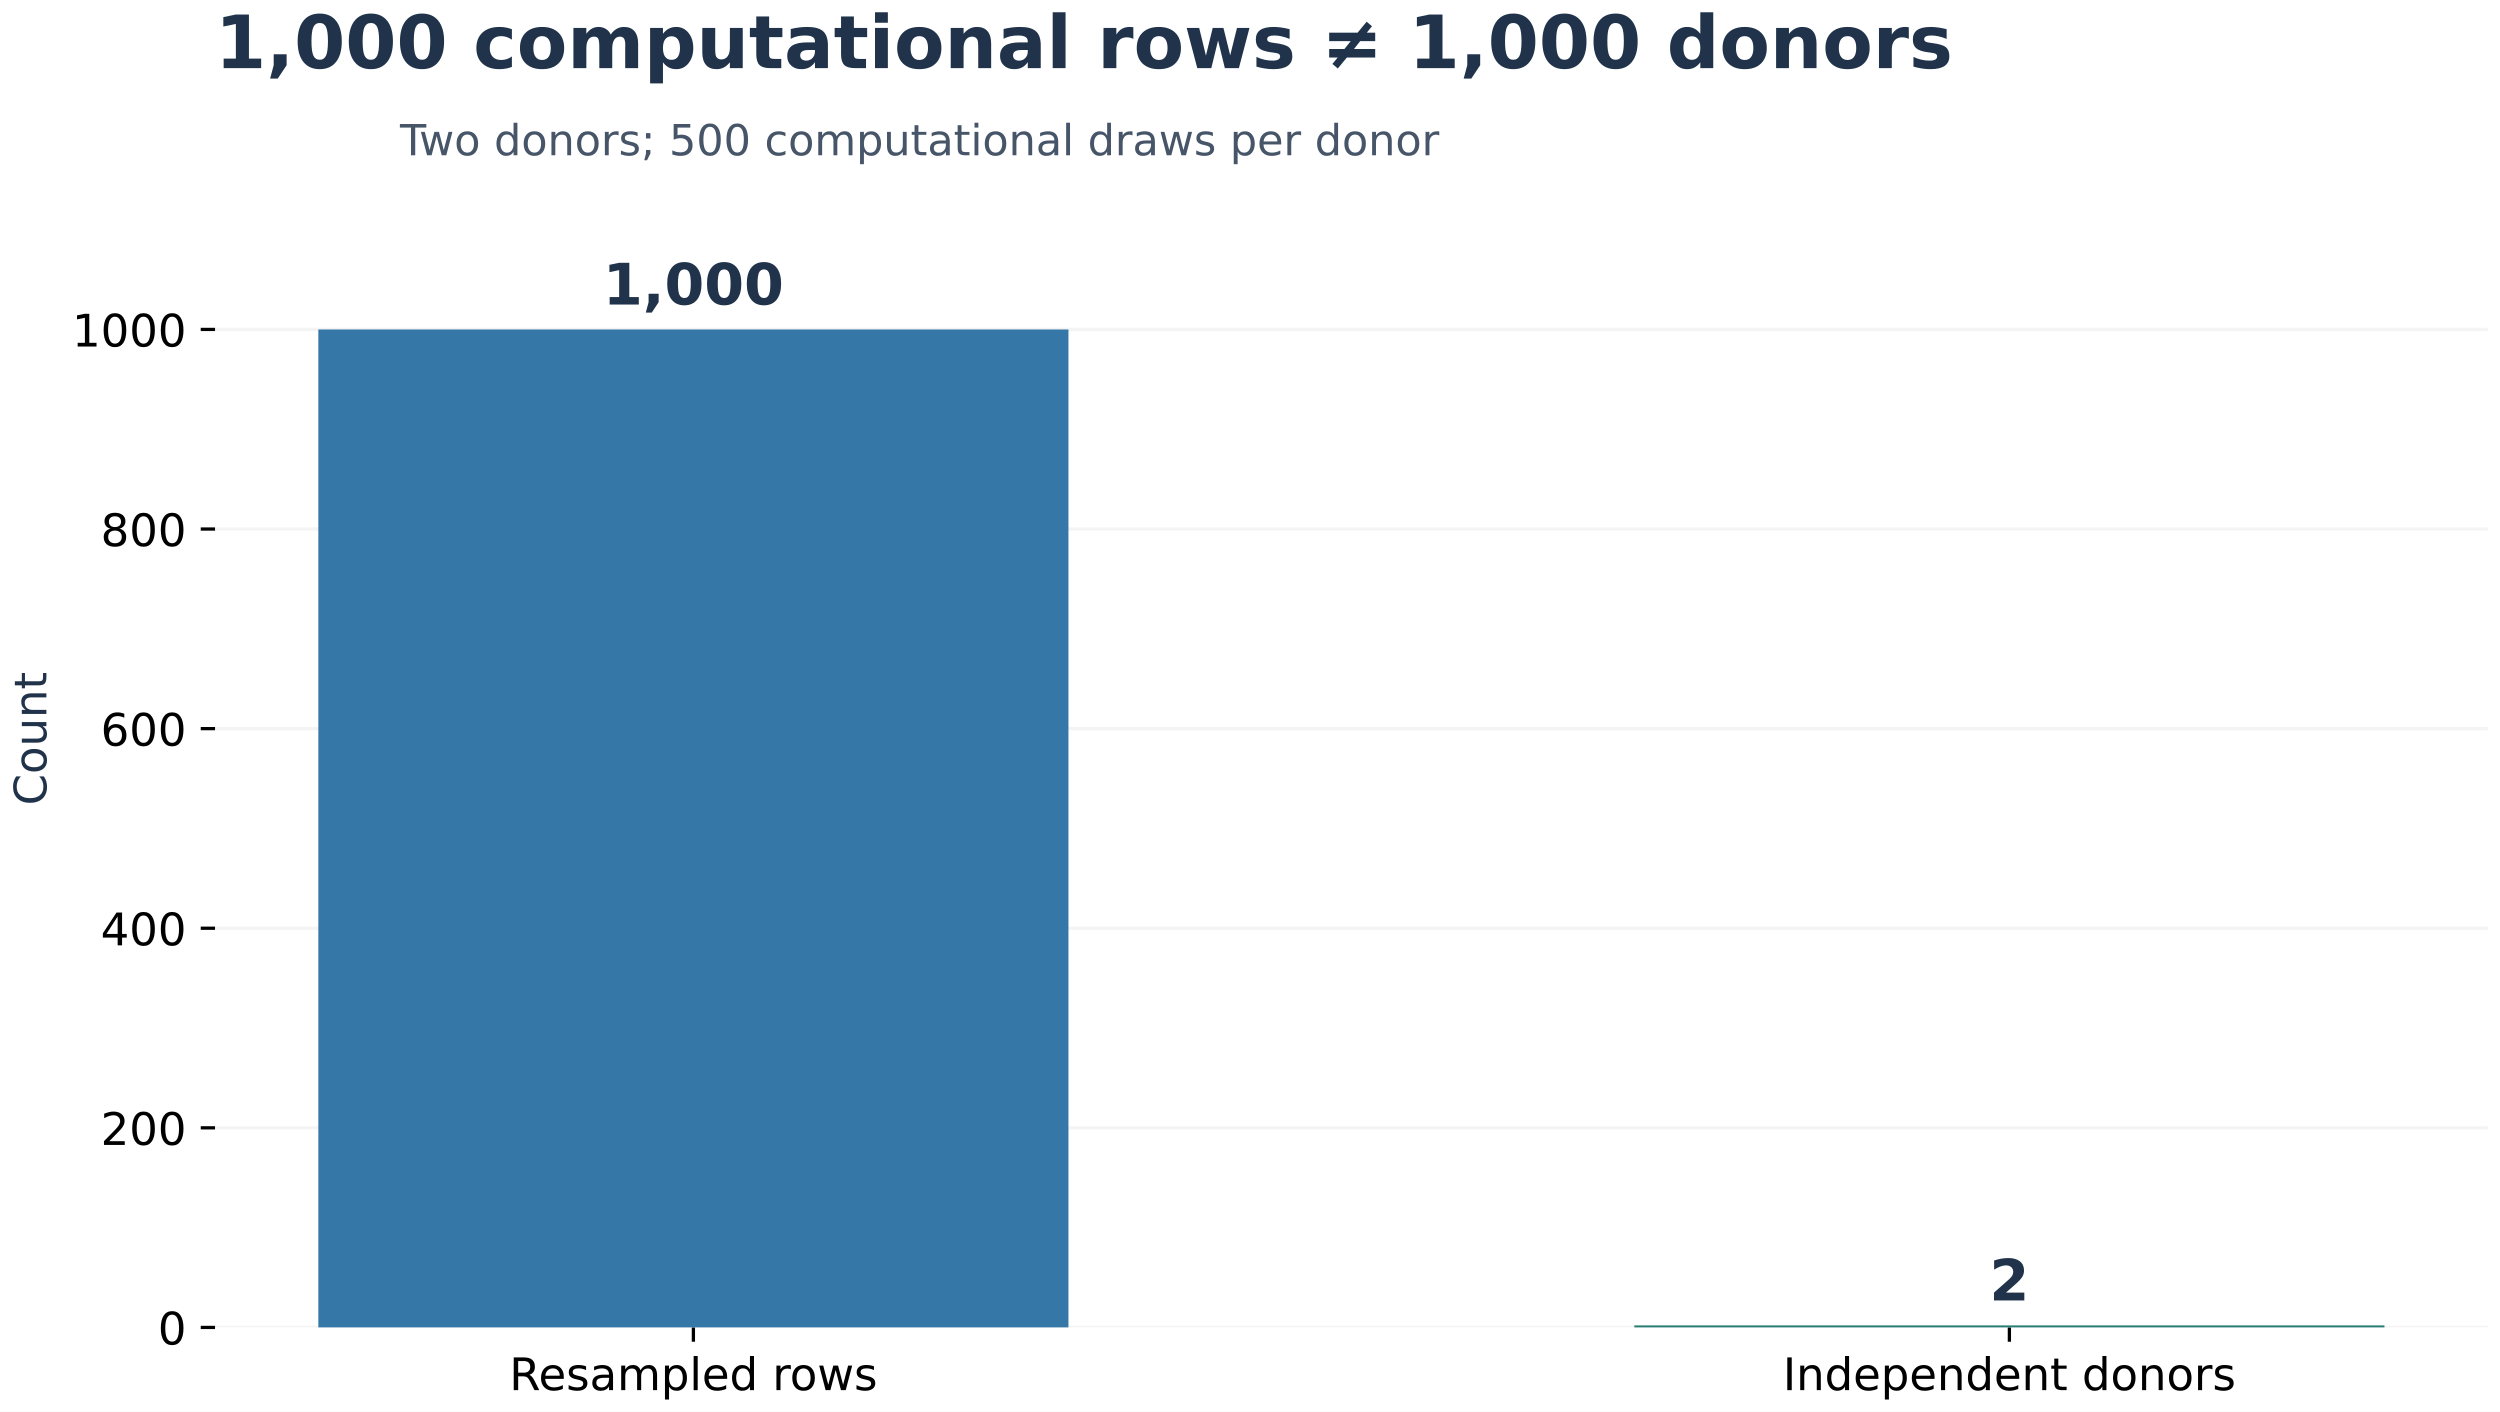
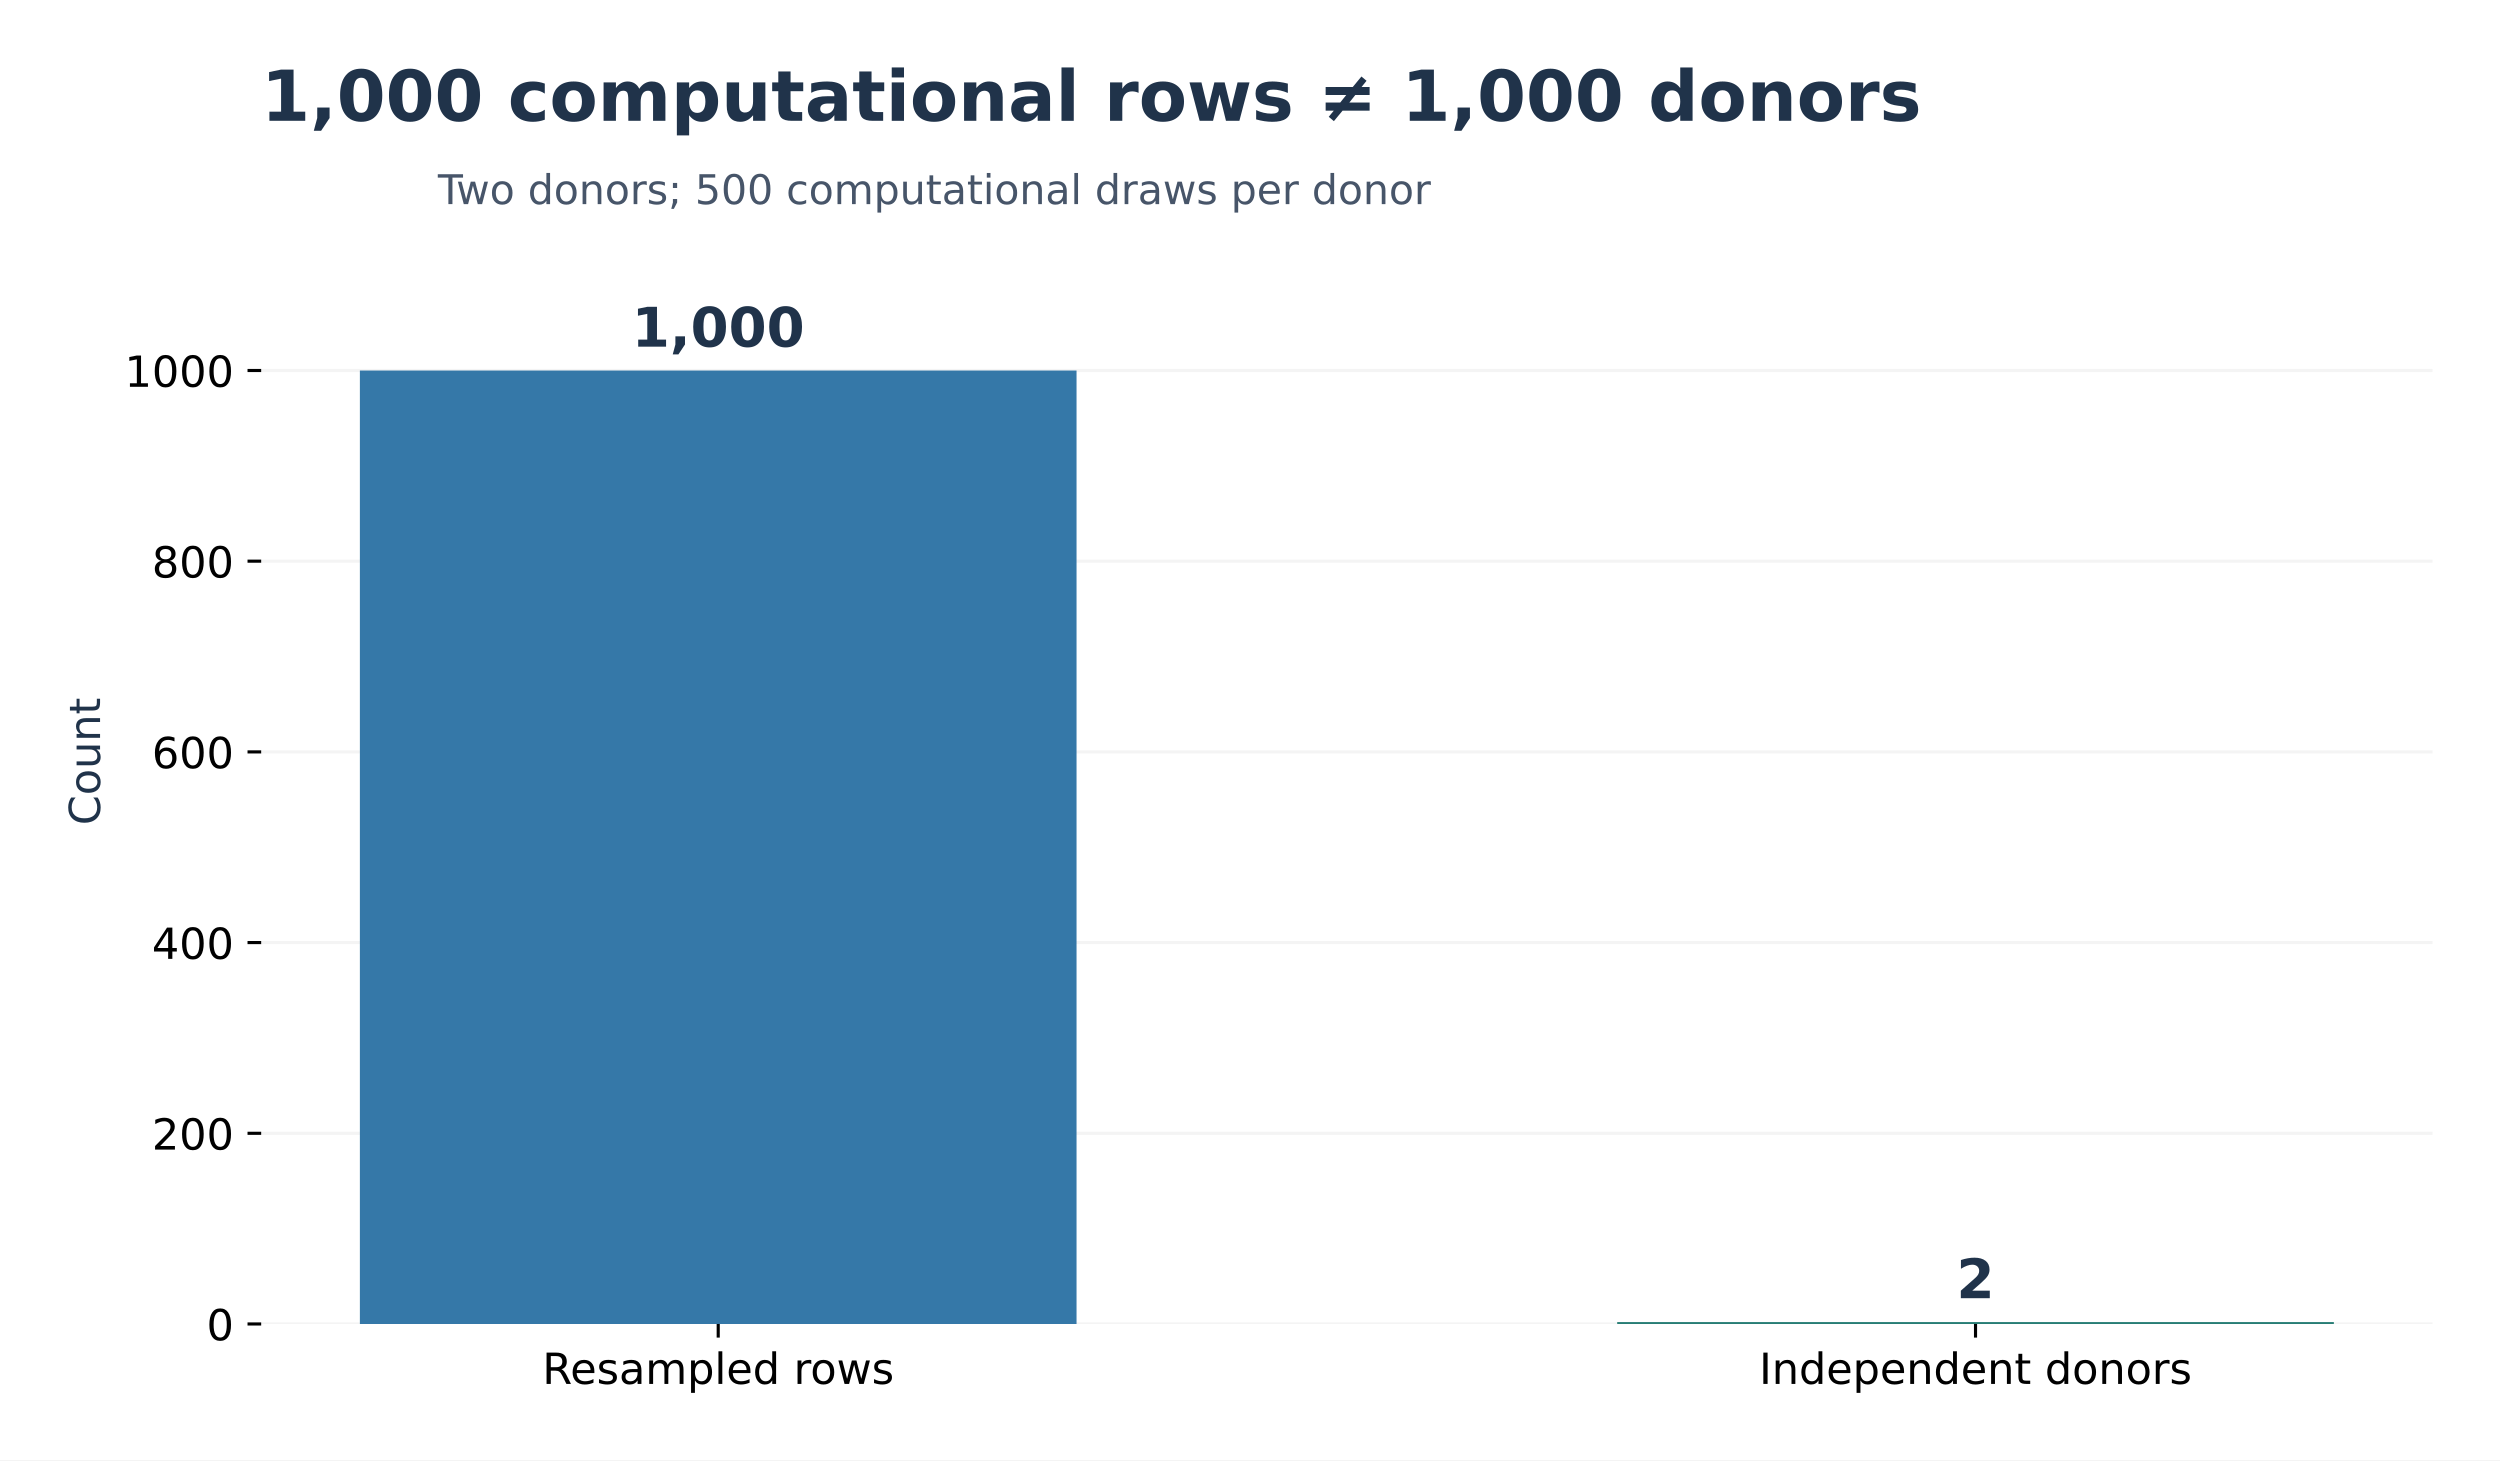
- <svg xmlns="http://www.w3.org/2000/svg" xmlns:xlink="http://www.w3.org/1999/xlink" width="612pt" height="345.6pt" viewBox="0 0 612 345.6" version="1.1">
+ <svg xmlns="http://www.w3.org/2000/svg" xmlns:xlink="http://www.w3.org/1999/xlink" width="640.56pt" height="374.16pt" viewBox="0 0 640.56 374.16" version="1.1">
  <defs>
    <style type="text/css">*{stroke-linejoin: round; stroke-linecap: butt}</style>
  </defs>
  <g id="figure_1">
    <g id="patch_1">
-       <path d="M 0 345.6  L 612 345.6  L 612 0  L 0 0  z " style="fill: #ffffff" />
+       <path d="M 0 374.16  L 640.56 374.16  L 640.56 0  L 0 0  z " style="fill: #ffffff" />
    </g>
    <g id="axes_1">
      <g id="patch_2">
-         <path d="M 52.641 324.954  L 609 324.954  L 609 36.677  L 52.641 36.677  z " style="fill: #ffffff" />
+         <path d="M 66.921 339.234  L 623.28 339.234  L 623.28 50.957  L 66.921 50.957  z " style="fill: #ffffff" />
      </g>
      <g id="matplotlib.axis_1">
        <g id="xtick_1">
          <g id="line2d_1">
            <defs>
-               <path id="m90197e9659" d="M 0 0  L 0 3.5  " style="stroke: #000000; stroke-width: 0.8" />
+               <path id="m322de18249" d="M 0 0  L 0 3.5  " style="stroke: #000000; stroke-width: 0.8" />
            </defs>
            <g>
-               <use xlink:href="#m90197e9659" x="169.744" y="324.954" style="stroke: #000000; stroke-width: 0.8" />
+               <use xlink:href="#m322de18249" x="184.024" y="339.234" style="stroke: #000000; stroke-width: 0.8" />
            </g>
          </g>
          <g id="text_1">
-             <g transform="translate(124.6834 340.3121) scale(0.11 -0.11)">
+             <g transform="translate(138.9632 354.5919) scale(0.11 -0.11)">
              <defs>
                <path id="DejaVuSans-52" d="M 2841 2188  Q 3044 2119 3236 1894  Q 3428 1669 3622 1275  L 4263 0  L 3584 0  L 2988 1197  Q 2756 1666 2539 1819  Q 2322 1972 1947 1972  L 1259 1972  L 1259 0  L 628 0  L 628 4666  L 2053 4666  Q 2853 4666 3247 4331  Q 3641 3997 3641 3322  Q 3641 2881 3436 2590  Q 3231 2300 2841 2188  z M 1259 4147  L 1259 2491  L 2053 2491  Q 2509 2491 2742 2702  Q 2975 2913 2975 3322  Q 2975 3731 2742 3939  Q 2509 4147 2053 4147  L 1259 4147  z " transform="scale(0.015625)" />
                <path id="DejaVuSans-65" d="M 3597 1894  L 3597 1613  L 953 1613  Q 991 1019 1311 708  Q 1631 397 2203 397  Q 2534 397 2845 478  Q 3156 559 3463 722  L 3463 178  Q 3153 47 2828 -22  Q 2503 -91 2169 -91  Q 1331 -91 842 396  Q 353 884 353 1716  Q 353 2575 817 3079  Q 1281 3584 2069 3584  Q 2775 3584 3186 3129  Q 3597 2675 3597 1894  z M 3022 2063  Q 3016 2534 2758 2815  Q 2500 3097 2075 3097  Q 1594 3097 1305 2825  Q 1016 2553 972 2059  L 3022 2063  z " transform="scale(0.015625)" />
                <path id="DejaVuSans-73" d="M 2834 3397  L 2834 2853  Q 2591 2978 2328 3040  Q 2066 3103 1784 3103  Q 1356 3103 1142 2972  Q 928 2841 928 2578  Q 928 2378 1081 2264  Q 1234 2150 1697 2047  L 1894 2003  Q 2506 1872 2764 1633  Q 3022 1394 3022 966  Q 3022 478 2636 193  Q 2250 -91 1575 -91  Q 1294 -91 989 -36  Q 684 19 347 128  L 347 722  Q 666 556 975 473  Q 1284 391 1588 391  Q 1994 391 2212 530  Q 2431 669 2431 922  Q 2431 1156 2273 1281  Q 2116 1406 1581 1522  L 1381 1569  Q 847 1681 609 1914  Q 372 2147 372 2553  Q 372 3047 722 3315  Q 1072 3584 1716 3584  Q 2034 3584 2315 3537  Q 2597 3491 2834 3397  z " transform="scale(0.015625)" />
                <path id="DejaVuSans-61" d="M 2194 1759  Q 1497 1759 1228 1600  Q 959 1441 959 1056  Q 959 750 1161 570  Q 1363 391 1709 391  Q 2188 391 2477 730  Q 2766 1069 2766 1631  L 2766 1759  L 2194 1759  z M 3341 1997  L 3341 0  L 2766 0  L 2766 531  Q 2569 213 2275 61  Q 1981 -91 1556 -91  Q 1019 -91 701 211  Q 384 513 384 1019  Q 384 1609 779 1909  Q 1175 2209 1959 2209  L 2766 2209  L 2766 2266  Q 2766 2663 2505 2880  Q 2244 3097 1772 3097  Q 1472 3097 1187 3025  Q 903 2953 641 2809  L 641 3341  Q 956 3463 1253 3523  Q 1550 3584 1831 3584  Q 2591 3584 2966 3190  Q 3341 2797 3341 1997  z " transform="scale(0.015625)" />
                <path id="DejaVuSans-6d" d="M 3328 2828  Q 3544 3216 3844 3400  Q 4144 3584 4550 3584  Q 5097 3584 5394 3201  Q 5691 2819 5691 2113  L 5691 0  L 5113 0  L 5113 2094  Q 5113 2597 4934 2840  Q 4756 3084 4391 3084  Q 3944 3084 3684 2787  Q 3425 2491 3425 1978  L 3425 0  L 2847 0  L 2847 2094  Q 2847 2600 2669 2842  Q 2491 3084 2119 3084  Q 1678 3084 1418 2786  Q 1159 2488 1159 1978  L 1159 0  L 581 0  L 581 3500  L 1159 3500  L 1159 2956  Q 1356 3278 1631 3431  Q 1906 3584 2284 3584  Q 2666 3584 2933 3390  Q 3200 3197 3328 2828  z " transform="scale(0.015625)" />
                <path id="DejaVuSans-70" d="M 1159 525  L 1159 -1331  L 581 -1331  L 581 3500  L 1159 3500  L 1159 2969  Q 1341 3281 1617 3432  Q 1894 3584 2278 3584  Q 2916 3584 3314 3078  Q 3713 2572 3713 1747  Q 3713 922 3314 415  Q 2916 -91 2278 -91  Q 1894 -91 1617 61  Q 1341 213 1159 525  z M 3116 1747  Q 3116 2381 2855 2742  Q 2594 3103 2138 3103  Q 1681 3103 1420 2742  Q 1159 2381 1159 1747  Q 1159 1113 1420 752  Q 1681 391 2138 391  Q 2594 391 2855 752  Q 3116 1113 3116 1747  z " transform="scale(0.015625)" />
                <path id="DejaVuSans-6c" d="M 603 4863  L 1178 4863  L 1178 0  L 603 0  L 603 4863  z " transform="scale(0.015625)" />
                <path id="DejaVuSans-64" d="M 2906 2969  L 2906 4863  L 3481 4863  L 3481 0  L 2906 0  L 2906 525  Q 2725 213 2448 61  Q 2172 -91 1784 -91  Q 1150 -91 751 415  Q 353 922 353 1747  Q 353 2572 751 3078  Q 1150 3584 1784 3584  Q 2172 3584 2448 3432  Q 2725 3281 2906 2969  z M 947 1747  Q 947 1113 1208 752  Q 1469 391 1925 391  Q 2381 391 2643 752  Q 2906 1113 2906 1747  Q 2906 2381 2643 2742  Q 2381 3103 1925 3103  Q 1469 3103 1208 2742  Q 947 2381 947 1747  z " transform="scale(0.015625)" />
                <path id="DejaVuSans-20" transform="scale(0.015625)" />
                <path id="DejaVuSans-72" d="M 2631 2963  Q 2534 3019 2420 3045  Q 2306 3072 2169 3072  Q 1681 3072 1420 2755  Q 1159 2438 1159 1844  L 1159 0  L 581 0  L 581 3500  L 1159 3500  L 1159 2956  Q 1341 3275 1631 3429  Q 1922 3584 2338 3584  Q 2397 3584 2469 3576  Q 2541 3569 2628 3553  L 2631 2963  z " transform="scale(0.015625)" />
                <path id="DejaVuSans-6f" d="M 1959 3097  Q 1497 3097 1228 2736  Q 959 2375 959 1747  Q 959 1119 1226 758  Q 1494 397 1959 397  Q 2419 397 2687 759  Q 2956 1122 2956 1747  Q 2956 2369 2687 2733  Q 2419 3097 1959 3097  z M 1959 3584  Q 2709 3584 3137 3096  Q 3566 2609 3566 1747  Q 3566 888 3137 398  Q 2709 -91 1959 -91  Q 1206 -91 779 398  Q 353 888 353 1747  Q 353 2609 779 3096  Q 1206 3584 1959 3584  z " transform="scale(0.015625)" />
                <path id="DejaVuSans-77" d="M 269 3500  L 844 3500  L 1563 769  L 2278 3500  L 2956 3500  L 3675 769  L 4391 3500  L 4966 3500  L 4050 0  L 3372 0  L 2619 2869  L 1863 0  L 1184 0  L 269 3500  z " transform="scale(0.015625)" />
              </defs>
              <use xlink:href="#DejaVuSans-52" />
              <use xlink:href="#DejaVuSans-65" transform="translate(64.98242 0)" />
              <use xlink:href="#DejaVuSans-73" transform="translate(126.5059 0)" />
              <use xlink:href="#DejaVuSans-61" transform="translate(178.6055 0)" />
              <use xlink:href="#DejaVuSans-6d" transform="translate(239.8848 0)" />
              <use xlink:href="#DejaVuSans-70" transform="translate(337.2969 0)" />
              <use xlink:href="#DejaVuSans-6c" transform="translate(400.7734 0)" />
              <use xlink:href="#DejaVuSans-65" transform="translate(428.5566 0)" />
              <use xlink:href="#DejaVuSans-64" transform="translate(490.0801 0)" />
              <use xlink:href="#DejaVuSans-20" transform="translate(553.5566 0)" />
              <use xlink:href="#DejaVuSans-72" transform="translate(585.3438 0)" />
              <use xlink:href="#DejaVuSans-6f" transform="translate(624.207 0)" />
              <use xlink:href="#DejaVuSans-77" transform="translate(685.3887 0)" />
              <use xlink:href="#DejaVuSans-73" transform="translate(767.1758 0)" />
            </g>
          </g>
        </g>
        <g id="xtick_2">
          <g id="line2d_2">
            <g>
-               <use xlink:href="#m90197e9659" x="491.897" y="324.954" style="stroke: #000000; stroke-width: 0.8" />
+               <use xlink:href="#m322de18249" x="506.177" y="339.234" style="stroke: #000000; stroke-width: 0.8" />
            </g>
          </g>
          <g id="text_2">
-             <g transform="translate(436.4519 340.3121) scale(0.11 -0.11)">
+             <g transform="translate(450.7317 354.5919) scale(0.11 -0.11)">
              <defs>
                <path id="DejaVuSans-49" d="M 628 4666  L 1259 4666  L 1259 0  L 628 0  L 628 4666  z " transform="scale(0.015625)" />
                <path id="DejaVuSans-6e" d="M 3513 2113  L 3513 0  L 2938 0  L 2938 2094  Q 2938 2591 2744 2837  Q 2550 3084 2163 3084  Q 1697 3084 1428 2787  Q 1159 2491 1159 1978  L 1159 0  L 581 0  L 581 3500  L 1159 3500  L 1159 2956  Q 1366 3272 1645 3428  Q 1925 3584 2291 3584  Q 2894 3584 3203 3211  Q 3513 2838 3513 2113  z " transform="scale(0.015625)" />
                <path id="DejaVuSans-74" d="M 1172 4494  L 1172 3500  L 2356 3500  L 2356 3053  L 1172 3053  L 1172 1153  Q 1172 725 1289 603  Q 1406 481 1766 481  L 2356 481  L 2356 0  L 1766 0  Q 1100 0 847 248  Q 594 497 594 1153  L 594 3053  L 172 3053  L 172 3500  L 594 3500  L 594 4494  L 1172 4494  z " transform="scale(0.015625)" />
              </defs>
              <use xlink:href="#DejaVuSans-49" />
              <use xlink:href="#DejaVuSans-6e" transform="translate(29.49219 0)" />
              <use xlink:href="#DejaVuSans-64" transform="translate(92.87109 0)" />
              <use xlink:href="#DejaVuSans-65" transform="translate(156.3477 0)" />
              <use xlink:href="#DejaVuSans-70" transform="translate(217.8711 0)" />
              <use xlink:href="#DejaVuSans-65" transform="translate(281.3477 0)" />
              <use xlink:href="#DejaVuSans-6e" transform="translate(342.8711 0)" />
              <use xlink:href="#DejaVuSans-64" transform="translate(406.25 0)" />
              <use xlink:href="#DejaVuSans-65" transform="translate(469.7266 0)" />
              <use xlink:href="#DejaVuSans-6e" transform="translate(531.25 0)" />
              <use xlink:href="#DejaVuSans-74" transform="translate(594.6289 0)" />
              <use xlink:href="#DejaVuSans-20" transform="translate(633.8379 0)" />
              <use xlink:href="#DejaVuSans-64" transform="translate(665.625 0)" />
              <use xlink:href="#DejaVuSans-6f" transform="translate(729.1016 0)" />
              <use xlink:href="#DejaVuSans-6e" transform="translate(790.2832 0)" />
              <use xlink:href="#DejaVuSans-6f" transform="translate(853.6621 0)" />
              <use xlink:href="#DejaVuSans-72" transform="translate(914.8438 0)" />
              <use xlink:href="#DejaVuSans-73" transform="translate(955.957 0)" />
            </g>
          </g>
        </g>
      </g>
      <g id="matplotlib.axis_2">
        <g id="ytick_1">
          <g id="line2d_3">
-             <path d="M 52.641 324.954  L 609 324.954  " clip-path="url(#pf51b9ae23f)" style="fill: none; stroke: #b0b0b0; stroke-opacity: 0.13; stroke-width: 0.8; stroke-linecap: square" />
+             <path d="M 66.921 339.234  L 623.28 339.234  " clip-path="url(#p382fbbefea)" style="fill: none; stroke: #b0b0b0; stroke-opacity: 0.13; stroke-width: 0.8; stroke-linecap: square" />
          </g>
          <g id="line2d_4">
            <defs>
-               <path id="m52aa2f58a8" d="M 0 0  L -3.5 0  " style="stroke: #000000; stroke-width: 0.8" />
+               <path id="m194c56ee45" d="M 0 0  L -3.5 0  " style="stroke: #000000; stroke-width: 0.8" />
            </defs>
            <g>
-               <use xlink:href="#m52aa2f58a8" x="52.641" y="324.954" style="stroke: #000000; stroke-width: 0.8" />
+               <use xlink:href="#m194c56ee45" x="66.921" y="339.234" style="stroke: #000000; stroke-width: 0.8" />
            </g>
          </g>
          <g id="text_3">
-             <g transform="translate(38.64243 329.133) scale(0.11 -0.11)">
+             <g transform="translate(52.92219 343.4127) scale(0.11 -0.11)">
              <defs>
                <path id="DejaVuSans-30" d="M 2034 4250  Q 1547 4250 1301 3770  Q 1056 3291 1056 2328  Q 1056 1369 1301 889  Q 1547 409 2034 409  Q 2525 409 2770 889  Q 3016 1369 3016 2328  Q 3016 3291 2770 3770  Q 2525 4250 2034 4250  z M 2034 4750  Q 2819 4750 3233 4129  Q 3647 3509 3647 2328  Q 3647 1150 3233 529  Q 2819 -91 2034 -91  Q 1250 -91 836 529  Q 422 1150 422 2328  Q 422 3509 836 4129  Q 1250 4750 2034 4750  z " transform="scale(0.015625)" />
              </defs>
              <use xlink:href="#DejaVuSans-30" />
            </g>
          </g>
        </g>
        <g id="ytick_2">
          <g id="line2d_5">
-             <path d="M 52.641 276.093  L 609 276.093  " clip-path="url(#pf51b9ae23f)" style="fill: none; stroke: #b0b0b0; stroke-opacity: 0.13; stroke-width: 0.8; stroke-linecap: square" />
+             <path d="M 66.921 290.373  L 623.28 290.373  " clip-path="url(#p382fbbefea)" style="fill: none; stroke: #b0b0b0; stroke-opacity: 0.13; stroke-width: 0.8; stroke-linecap: square" />
          </g>
          <g id="line2d_6">
            <g>
-               <use xlink:href="#m52aa2f58a8" x="52.641" y="276.093" style="stroke: #000000; stroke-width: 0.8" />
+               <use xlink:href="#m194c56ee45" x="66.921" y="290.373" style="stroke: #000000; stroke-width: 0.8" />
            </g>
          </g>
          <g id="text_4">
-             <g transform="translate(24.64493 280.2726) scale(0.11 -0.11)">
+             <g transform="translate(38.92469 294.5523) scale(0.11 -0.11)">
              <defs>
                <path id="DejaVuSans-32" d="M 1228 531  L 3431 531  L 3431 0  L 469 0  L 469 531  Q 828 903 1448 1529  Q 2069 2156 2228 2338  Q 2531 2678 2651 2914  Q 2772 3150 2772 3378  Q 2772 3750 2511 3984  Q 2250 4219 1831 4219  Q 1534 4219 1204 4116  Q 875 4013 500 3803  L 500 4441  Q 881 4594 1212 4672  Q 1544 4750 1819 4750  Q 2544 4750 2975 4387  Q 3406 4025 3406 3419  Q 3406 3131 3298 2873  Q 3191 2616 2906 2266  Q 2828 2175 2409 1742  Q 1991 1309 1228 531  z " transform="scale(0.015625)" />
              </defs>
              <use xlink:href="#DejaVuSans-32" />
              <use xlink:href="#DejaVuSans-30" transform="translate(63.62305 0)" />
              <use xlink:href="#DejaVuSans-30" transform="translate(127.2461 0)" />
            </g>
          </g>
        </g>
        <g id="ytick_3">
          <g id="line2d_7">
-             <path d="M 52.641 227.233  L 609 227.233  " clip-path="url(#pf51b9ae23f)" style="fill: none; stroke: #b0b0b0; stroke-opacity: 0.13; stroke-width: 0.8; stroke-linecap: square" />
+             <path d="M 66.921 241.513  L 623.28 241.513  " clip-path="url(#p382fbbefea)" style="fill: none; stroke: #b0b0b0; stroke-opacity: 0.13; stroke-width: 0.8; stroke-linecap: square" />
          </g>
          <g id="line2d_8">
            <g>
-               <use xlink:href="#m52aa2f58a8" x="52.641" y="227.233" style="stroke: #000000; stroke-width: 0.8" />
+               <use xlink:href="#m194c56ee45" x="66.921" y="241.513" style="stroke: #000000; stroke-width: 0.8" />
            </g>
          </g>
          <g id="text_5">
-             <g transform="translate(24.64493 231.4122) scale(0.11 -0.11)">
+             <g transform="translate(38.92469 245.6919) scale(0.11 -0.11)">
              <defs>
                <path id="DejaVuSans-34" d="M 2419 4116  L 825 1625  L 2419 1625  L 2419 4116  z M 2253 4666  L 3047 4666  L 3047 1625  L 3713 1625  L 3713 1100  L 3047 1100  L 3047 0  L 2419 0  L 2419 1100  L 313 1100  L 313 1709  L 2253 4666  z " transform="scale(0.015625)" />
              </defs>
              <use xlink:href="#DejaVuSans-34" />
              <use xlink:href="#DejaVuSans-30" transform="translate(63.62305 0)" />
              <use xlink:href="#DejaVuSans-30" transform="translate(127.2461 0)" />
            </g>
          </g>
        </g>
        <g id="ytick_4">
          <g id="line2d_9">
-             <path d="M 52.641 178.373  L 609 178.373  " clip-path="url(#pf51b9ae23f)" style="fill: none; stroke: #b0b0b0; stroke-opacity: 0.13; stroke-width: 0.8; stroke-linecap: square" />
+             <path d="M 66.921 192.652  L 623.28 192.652  " clip-path="url(#p382fbbefea)" style="fill: none; stroke: #b0b0b0; stroke-opacity: 0.13; stroke-width: 0.8; stroke-linecap: square" />
          </g>
          <g id="line2d_10">
            <g>
-               <use xlink:href="#m52aa2f58a8" x="52.641" y="178.373" style="stroke: #000000; stroke-width: 0.8" />
+               <use xlink:href="#m194c56ee45" x="66.921" y="192.652" style="stroke: #000000; stroke-width: 0.8" />
            </g>
          </g>
          <g id="text_6">
-             <g transform="translate(24.64493 182.5517) scale(0.11 -0.11)">
+             <g transform="translate(38.92469 196.8315) scale(0.11 -0.11)">
              <defs>
                <path id="DejaVuSans-36" d="M 2113 2584  Q 1688 2584 1439 2293  Q 1191 2003 1191 1497  Q 1191 994 1439 701  Q 1688 409 2113 409  Q 2538 409 2786 701  Q 3034 994 3034 1497  Q 3034 2003 2786 2293  Q 2538 2584 2113 2584  z M 3366 4563  L 3366 3988  Q 3128 4100 2886 4159  Q 2644 4219 2406 4219  Q 1781 4219 1451 3797  Q 1122 3375 1075 2522  Q 1259 2794 1537 2939  Q 1816 3084 2150 3084  Q 2853 3084 3261 2657  Q 3669 2231 3669 1497  Q 3669 778 3244 343  Q 2819 -91 2113 -91  Q 1303 -91 875 529  Q 447 1150 447 2328  Q 447 3434 972 4092  Q 1497 4750 2381 4750  Q 2619 4750 2861 4703  Q 3103 4656 3366 4563  z " transform="scale(0.015625)" />
              </defs>
              <use xlink:href="#DejaVuSans-36" />
              <use xlink:href="#DejaVuSans-30" transform="translate(63.62305 0)" />
              <use xlink:href="#DejaVuSans-30" transform="translate(127.2461 0)" />
            </g>
          </g>
        </g>
        <g id="ytick_5">
          <g id="line2d_11">
-             <path d="M 52.641 129.512  L 609 129.512  " clip-path="url(#pf51b9ae23f)" style="fill: none; stroke: #b0b0b0; stroke-opacity: 0.13; stroke-width: 0.8; stroke-linecap: square" />
+             <path d="M 66.921 143.792  L 623.28 143.792  " clip-path="url(#p382fbbefea)" style="fill: none; stroke: #b0b0b0; stroke-opacity: 0.13; stroke-width: 0.8; stroke-linecap: square" />
          </g>
          <g id="line2d_12">
            <g>
-               <use xlink:href="#m52aa2f58a8" x="52.641" y="129.512" style="stroke: #000000; stroke-width: 0.8" />
+               <use xlink:href="#m194c56ee45" x="66.921" y="143.792" style="stroke: #000000; stroke-width: 0.8" />
            </g>
          </g>
          <g id="text_7">
-             <g transform="translate(24.64493 133.6913) scale(0.11 -0.11)">
+             <g transform="translate(38.92469 147.9711) scale(0.11 -0.11)">
              <defs>
                <path id="DejaVuSans-38" d="M 2034 2216  Q 1584 2216 1326 1975  Q 1069 1734 1069 1313  Q 1069 891 1326 650  Q 1584 409 2034 409  Q 2484 409 2743 651  Q 3003 894 3003 1313  Q 3003 1734 2745 1975  Q 2488 2216 2034 2216  z M 1403 2484  Q 997 2584 770 2862  Q 544 3141 544 3541  Q 544 4100 942 4425  Q 1341 4750 2034 4750  Q 2731 4750 3128 4425  Q 3525 4100 3525 3541  Q 3525 3141 3298 2862  Q 3072 2584 2669 2484  Q 3125 2378 3379 2068  Q 3634 1759 3634 1313  Q 3634 634 3220 271  Q 2806 -91 2034 -91  Q 1263 -91 848 271  Q 434 634 434 1313  Q 434 1759 690 2068  Q 947 2378 1403 2484  z M 1172 3481  Q 1172 3119 1398 2916  Q 1625 2713 2034 2713  Q 2441 2713 2670 2916  Q 2900 3119 2900 3481  Q 2900 3844 2670 4047  Q 2441 4250 2034 4250  Q 1625 4250 1398 4047  Q 1172 3844 1172 3481  z " transform="scale(0.015625)" />
              </defs>
              <use xlink:href="#DejaVuSans-38" />
              <use xlink:href="#DejaVuSans-30" transform="translate(63.62305 0)" />
              <use xlink:href="#DejaVuSans-30" transform="translate(127.2461 0)" />
            </g>
          </g>
        </g>
        <g id="ytick_6">
          <g id="line2d_13">
-             <path d="M 52.641 80.652  L 609 80.652  " clip-path="url(#pf51b9ae23f)" style="fill: none; stroke: #b0b0b0; stroke-opacity: 0.13; stroke-width: 0.8; stroke-linecap: square" />
+             <path d="M 66.921 94.932  L 623.28 94.932  " clip-path="url(#p382fbbefea)" style="fill: none; stroke: #b0b0b0; stroke-opacity: 0.13; stroke-width: 0.8; stroke-linecap: square" />
          </g>
          <g id="line2d_14">
            <g>
-               <use xlink:href="#m52aa2f58a8" x="52.641" y="80.652" style="stroke: #000000; stroke-width: 0.8" />
+               <use xlink:href="#m194c56ee45" x="66.921" y="94.932" style="stroke: #000000; stroke-width: 0.8" />
            </g>
          </g>
          <g id="text_8">
-             <g transform="translate(17.64618 84.83093) scale(0.11 -0.11)">
+             <g transform="translate(31.92594 99.11069) scale(0.11 -0.11)">
              <defs>
                <path id="DejaVuSans-31" d="M 794 531  L 1825 531  L 1825 4091  L 703 3866  L 703 4441  L 1819 4666  L 2450 4666  L 2450 531  L 3481 531  L 3481 0  L 794 0  L 794 531  z " transform="scale(0.015625)" />
              </defs>
              <use xlink:href="#DejaVuSans-31" />
              <use xlink:href="#DejaVuSans-30" transform="translate(63.62305 0)" />
              <use xlink:href="#DejaVuSans-30" transform="translate(127.2461 0)" />
              <use xlink:href="#DejaVuSans-30" transform="translate(190.8691 0)" />
            </g>
          </g>
        </g>
        <g id="text_9">
-           <g style="fill: #20334a" transform="translate(11.35852 197.1489) rotate(-90) scale(0.11 -0.11)">
+           <g style="fill: #20334a" transform="translate(25.63828 211.4287) rotate(-90) scale(0.11 -0.11)">
            <defs>
              <path id="DejaVuSans-43" d="M 4122 4306  L 4122 3641  Q 3803 3938 3442 4084  Q 3081 4231 2675 4231  Q 1875 4231 1450 3742  Q 1025 3253 1025 2328  Q 1025 1406 1450 917  Q 1875 428 2675 428  Q 3081 428 3442 575  Q 3803 722 4122 1019  L 4122 359  Q 3791 134 3420 21  Q 3050 -91 2638 -91  Q 1578 -91 968 557  Q 359 1206 359 2328  Q 359 3453 968 4101  Q 1578 4750 2638 4750  Q 3056 4750 3426 4639  Q 3797 4528 4122 4306  z " transform="scale(0.015625)" />
              <path id="DejaVuSans-75" d="M 544 1381  L 544 3500  L 1119 3500  L 1119 1403  Q 1119 906 1312 657  Q 1506 409 1894 409  Q 2359 409 2629 706  Q 2900 1003 2900 1516  L 2900 3500  L 3475 3500  L 3475 0  L 2900 0  L 2900 538  Q 2691 219 2414 64  Q 2138 -91 1772 -91  Q 1169 -91 856 284  Q 544 659 544 1381  z M 1991 3584  L 1991 3584  z " transform="scale(0.015625)" />
            </defs>
            <use xlink:href="#DejaVuSans-43" />
            <use xlink:href="#DejaVuSans-6f" transform="translate(69.82422 0)" />
            <use xlink:href="#DejaVuSans-75" transform="translate(131.0059 0)" />
            <use xlink:href="#DejaVuSans-6e" transform="translate(194.3848 0)" />
            <use xlink:href="#DejaVuSans-74" transform="translate(257.7637 0)" />
          </g>
        </g>
      </g>
      <g id="patch_3">
-         <path d="M 77.93 324.954  L 261.558 324.954  L 261.558 80.652  L 77.93 80.652  z " clip-path="url(#pf51b9ae23f)" style="fill: #3578a8" />
+         <path d="M 92.21 339.234  L 275.837 339.234  L 275.837 94.932  L 92.21 94.932  z " clip-path="url(#p382fbbefea)" style="fill: #3578a8" />
      </g>
      <g id="patch_4">
-         <path d="M 400.083 324.954  L 583.711 324.954  L 583.711 324.465  L 400.083 324.465  z " clip-path="url(#pf51b9ae23f)" style="fill: #287d75" />
+         <path d="M 414.363 339.234  L 597.99 339.234  L 597.99 338.745  L 414.363 338.745  z " clip-path="url(#p382fbbefea)" style="fill: #287d75" />
      </g>
      <g id="text_10">
-         <g style="fill: #20334a" transform="translate(147.6031 74.54424) scale(0.14 -0.14)">
+         <g style="fill: #20334a" transform="translate(161.8828 88.824) scale(0.14 -0.14)">
          <defs>
            <path id="DejaVuSans-Bold-31" d="M 750 831  L 1813 831  L 1813 3847  L 722 3622  L 722 4441  L 1806 4666  L 2950 4666  L 2950 831  L 4013 831  L 4013 0  L 750 0  L 750 831  z " transform="scale(0.015625)" />
            <path id="DejaVuSans-Bold-2c" d="M 653 1209  L 1778 1209  L 1778 256  L 1006 -909  L 341 -909  L 653 256  L 653 1209  z " transform="scale(0.015625)" />
            <path id="DejaVuSans-Bold-30" d="M 2944 2338  Q 2944 3213 2780 3570  Q 2616 3928 2228 3928  Q 1841 3928 1675 3570  Q 1509 3213 1509 2338  Q 1509 1453 1675 1090  Q 1841 728 2228 728  Q 2613 728 2778 1090  Q 2944 1453 2944 2338  z M 4147 2328  Q 4147 1169 3647 539  Q 3147 -91 2228 -91  Q 1306 -91 806 539  Q 306 1169 306 2328  Q 306 3491 806 4120  Q 1306 4750 2228 4750  Q 3147 4750 3647 4120  Q 4147 3491 4147 2328  z " transform="scale(0.015625)" />
          </defs>
          <use xlink:href="#DejaVuSans-Bold-31" />
          <use xlink:href="#DejaVuSans-Bold-2c" transform="translate(69.58008 0)" />
          <use xlink:href="#DejaVuSans-Bold-30" transform="translate(107.5684 0)" />
          <use xlink:href="#DejaVuSans-Bold-30" transform="translate(177.1484 0)" />
          <use xlink:href="#DejaVuSans-Bold-30" transform="translate(246.7285 0)" />
        </g>
      </g>
      <g id="text_11">
-         <g style="fill: #20334a" transform="translate(487.0266 318.3577) scale(0.14 -0.14)">
+         <g style="fill: #20334a" transform="translate(501.3064 332.6374) scale(0.14 -0.14)">
          <defs>
            <path id="DejaVuSans-Bold-32" d="M 1844 884  L 3897 884  L 3897 0  L 506 0  L 506 884  L 2209 2388  Q 2438 2594 2547 2791  Q 2656 2988 2656 3200  Q 2656 3528 2436 3728  Q 2216 3928 1850 3928  Q 1569 3928 1234 3808  Q 900 3688 519 3450  L 519 4475  Q 925 4609 1322 4679  Q 1719 4750 2100 4750  Q 2938 4750 3402 4381  Q 3866 4013 3866 3353  Q 3866 2972 3669 2642  Q 3472 2313 2841 1759  L 1844 884  z " transform="scale(0.015625)" />
          </defs>
          <use xlink:href="#DejaVuSans-Bold-32" />
        </g>
      </g>
      <g id="text_12">
-         <g style="fill: #20334a" transform="translate(52.64118 16.67743) scale(0.18 -0.18)">
+         <g style="fill: #20334a" transform="translate(66.92094 30.95719) scale(0.18 -0.18)">
          <defs>
            <path id="DejaVuSans-Bold-20" transform="scale(0.015625)" />
            <path id="DejaVuSans-Bold-63" d="M 3366 3391  L 3366 2478  Q 3138 2634 2908 2709  Q 2678 2784 2431 2784  Q 1963 2784 1702 2511  Q 1441 2238 1441 1747  Q 1441 1256 1702 982  Q 1963 709 2431 709  Q 2694 709 2930 787  Q 3166 866 3366 1019  L 3366 103  Q 3103 6 2833 -42  Q 2563 -91 2291 -91  Q 1344 -91 809 395  Q 275 881 275 1747  Q 275 2613 809 3098  Q 1344 3584 2291 3584  Q 2566 3584 2833 3536  Q 3100 3488 3366 3391  z " transform="scale(0.015625)" />
            <path id="DejaVuSans-Bold-6f" d="M 2203 2784  Q 1831 2784 1636 2517  Q 1441 2250 1441 1747  Q 1441 1244 1636 976  Q 1831 709 2203 709  Q 2569 709 2762 976  Q 2956 1244 2956 1747  Q 2956 2250 2762 2517  Q 2569 2784 2203 2784  z M 2203 3584  Q 3106 3584 3614 3096  Q 4122 2609 4122 1747  Q 4122 884 3614 396  Q 3106 -91 2203 -91  Q 1297 -91 786 396  Q 275 884 275 1747  Q 275 2609 786 3096  Q 1297 3584 2203 3584  z " transform="scale(0.015625)" />
            <path id="DejaVuSans-Bold-6d" d="M 3781 2919  Q 3994 3244 4286 3414  Q 4578 3584 4928 3584  Q 5531 3584 5847 3212  Q 6163 2841 6163 2131  L 6163 0  L 5038 0  L 5038 1825  Q 5041 1866 5042 1909  Q 5044 1953 5044 2034  Q 5044 2406 4934 2573  Q 4825 2741 4581 2741  Q 4263 2741 4089 2478  Q 3916 2216 3909 1719  L 3909 0  L 2784 0  L 2784 1825  Q 2784 2406 2684 2573  Q 2584 2741 2328 2741  Q 2006 2741 1831 2477  Q 1656 2213 1656 1722  L 1656 0  L 531 0  L 531 3500  L 1656 3500  L 1656 2988  Q 1863 3284 2130 3434  Q 2397 3584 2719 3584  Q 3081 3584 3359 3409  Q 3638 3234 3781 2919  z " transform="scale(0.015625)" />
            <path id="DejaVuSans-Bold-70" d="M 1656 506  L 1656 -1331  L 538 -1331  L 538 3500  L 1656 3500  L 1656 2988  Q 1888 3294 2169 3439  Q 2450 3584 2816 3584  Q 3463 3584 3878 3070  Q 4294 2556 4294 1747  Q 4294 938 3878 423  Q 3463 -91 2816 -91  Q 2450 -91 2169 54  Q 1888 200 1656 506  z M 2400 2772  Q 2041 2772 1848 2508  Q 1656 2244 1656 1747  Q 1656 1250 1848 986  Q 2041 722 2400 722  Q 2759 722 2948 984  Q 3138 1247 3138 1747  Q 3138 2247 2948 2509  Q 2759 2772 2400 2772  z " transform="scale(0.015625)" />
            <path id="DejaVuSans-Bold-75" d="M 500 1363  L 500 3500  L 1625 3500  L 1625 3150  Q 1625 2866 1622 2436  Q 1619 2006 1619 1863  Q 1619 1441 1641 1255  Q 1663 1069 1716 984  Q 1784 875 1895 815  Q 2006 756 2150 756  Q 2500 756 2700 1025  Q 2900 1294 2900 1772  L 2900 3500  L 4019 3500  L 4019 0  L 2900 0  L 2900 506  Q 2647 200 2364 54  Q 2081 -91 1741 -91  Q 1134 -91 817 281  Q 500 653 500 1363  z " transform="scale(0.015625)" />
            <path id="DejaVuSans-Bold-74" d="M 1759 4494  L 1759 3500  L 2913 3500  L 2913 2700  L 1759 2700  L 1759 1216  Q 1759 972 1856 886  Q 1953 800 2241 800  L 2816 800  L 2816 0  L 1856 0  Q 1194 0 917 276  Q 641 553 641 1216  L 641 2700  L 84 2700  L 84 3500  L 641 3500  L 641 4494  L 1759 4494  z " transform="scale(0.015625)" />
            <path id="DejaVuSans-Bold-61" d="M 2106 1575  Q 1756 1575 1579 1456  Q 1403 1338 1403 1106  Q 1403 894 1545 773  Q 1688 653 1941 653  Q 2256 653 2472 879  Q 2688 1106 2688 1447  L 2688 1575  L 2106 1575  z M 3816 1997  L 3816 0  L 2688 0  L 2688 519  Q 2463 200 2181 54  Q 1900 -91 1497 -91  Q 953 -91 614 226  Q 275 544 275 1050  Q 275 1666 698 1953  Q 1122 2241 2028 2241  L 2688 2241  L 2688 2328  Q 2688 2594 2478 2717  Q 2269 2841 1825 2841  Q 1466 2841 1156 2769  Q 847 2697 581 2553  L 581 3406  Q 941 3494 1303 3539  Q 1666 3584 2028 3584  Q 2975 3584 3395 3211  Q 3816 2838 3816 1997  z " transform="scale(0.015625)" />
            <path id="DejaVuSans-Bold-69" d="M 538 3500  L 1656 3500  L 1656 0  L 538 0  L 538 3500  z M 538 4863  L 1656 4863  L 1656 3950  L 538 3950  L 538 4863  z " transform="scale(0.015625)" />
            <path id="DejaVuSans-Bold-6e" d="M 4056 2131  L 4056 0  L 2931 0  L 2931 347  L 2931 1631  Q 2931 2084 2911 2256  Q 2891 2428 2841 2509  Q 2775 2619 2662 2680  Q 2550 2741 2406 2741  Q 2056 2741 1856 2470  Q 1656 2200 1656 1722  L 1656 0  L 538 0  L 538 3500  L 1656 3500  L 1656 2988  Q 1909 3294 2193 3439  Q 2478 3584 2822 3584  Q 3428 3584 3742 3212  Q 4056 2841 4056 2131  z " transform="scale(0.015625)" />
            <path id="DejaVuSans-Bold-6c" d="M 538 4863  L 1656 4863  L 1656 0  L 538 0  L 538 4863  z " transform="scale(0.015625)" />
            <path id="DejaVuSans-Bold-72" d="M 3138 2547  Q 2991 2616 2845 2648  Q 2700 2681 2553 2681  Q 2122 2681 1889 2404  Q 1656 2128 1656 1613  L 1656 0  L 538 0  L 538 3500  L 1656 3500  L 1656 2925  Q 1872 3269 2151 3426  Q 2431 3584 2822 3584  Q 2878 3584 2943 3579  Q 3009 3575 3134 3559  L 3138 2547  z " transform="scale(0.015625)" />
            <path id="DejaVuSans-Bold-77" d="M 225 3500  L 1313 3500  L 1900 1088  L 2491 3500  L 3425 3500  L 4013 1113  L 4603 3500  L 5691 3500  L 4769 0  L 3547 0  L 2956 2406  L 2369 0  L 1147 0  L 225 3500  z " transform="scale(0.015625)" />
            <path id="DejaVuSans-Bold-73" d="M 3272 3391  L 3272 2541  Q 2913 2691 2578 2766  Q 2244 2841 1947 2841  Q 1628 2841 1473 2761  Q 1319 2681 1319 2516  Q 1319 2381 1436 2309  Q 1553 2238 1856 2203  L 2053 2175  Q 2913 2066 3209 1816  Q 3506 1566 3506 1031  Q 3506 472 3093 190  Q 2681 -91 1863 -91  Q 1516 -91 1145 -36  Q 775 19 384 128  L 384 978  Q 719 816 1070 734  Q 1422 653 1784 653  Q 2113 653 2278 743  Q 2444 834 2444 1013  Q 2444 1163 2330 1236  Q 2216 1309 1875 1350  L 1678 1375  Q 931 1469 631 1722  Q 331 1975 331 2491  Q 331 3047 712 3315  Q 1094 3584 1881 3584  Q 2191 3584 2531 3537  Q 2872 3491 3272 3391  z " transform="scale(0.015625)" />
            <path id="DejaVuSans-Bold-2260" d="M 678 3084  L 3150 3084  L 3938 4038  L 4403 3647  L 3950 3084  L 4684 3084  L 4684 2350  L 3378 2350  L 2834 1663  L 4684 1663  L 4684 922  L 2216 922  L 1428 -31  L 959 366  L 1416 922  L 678 922  L 678 1663  L 2003 1663  L 2553 2350  L 678 2350  L 678 3084  z " transform="scale(0.015625)" />
            <path id="DejaVuSans-Bold-64" d="M 2919 2988  L 2919 4863  L 4044 4863  L 4044 0  L 2919 0  L 2919 506  Q 2688 197 2409 53  Q 2131 -91 1766 -91  Q 1119 -91 703 423  Q 288 938 288 1747  Q 288 2556 703 3070  Q 1119 3584 1766 3584  Q 2128 3584 2408 3439  Q 2688 3294 2919 2988  z M 2181 722  Q 2541 722 2730 984  Q 2919 1247 2919 1747  Q 2919 2247 2730 2509  Q 2541 2772 2181 2772  Q 1825 2772 1636 2509  Q 1447 2247 1447 1747  Q 1447 1247 1636 984  Q 1825 722 2181 722  z " transform="scale(0.015625)" />
          </defs>
          <use xlink:href="#DejaVuSans-Bold-31" />
          <use xlink:href="#DejaVuSans-Bold-2c" transform="translate(69.58008 0)" />
          <use xlink:href="#DejaVuSans-Bold-30" transform="translate(107.5684 0)" />
          <use xlink:href="#DejaVuSans-Bold-30" transform="translate(177.1484 0)" />
          <use xlink:href="#DejaVuSans-Bold-30" transform="translate(246.7285 0)" />
          <use xlink:href="#DejaVuSans-Bold-20" transform="translate(316.3086 0)" />
          <use xlink:href="#DejaVuSans-Bold-63" transform="translate(351.123 0)" />
          <use xlink:href="#DejaVuSans-Bold-6f" transform="translate(410.4004 0)" />
          <use xlink:href="#DejaVuSans-Bold-6d" transform="translate(479.1016 0)" />
          <use xlink:href="#DejaVuSans-Bold-70" transform="translate(583.3008 0)" />
          <use xlink:href="#DejaVuSans-Bold-75" transform="translate(654.8828 0)" />
          <use xlink:href="#DejaVuSans-Bold-74" transform="translate(726.0742 0)" />
          <use xlink:href="#DejaVuSans-Bold-61" transform="translate(773.877 0)" />
          <use xlink:href="#DejaVuSans-Bold-74" transform="translate(841.3574 0)" />
          <use xlink:href="#DejaVuSans-Bold-69" transform="translate(889.1602 0)" />
          <use xlink:href="#DejaVuSans-Bold-6f" transform="translate(923.4375 0)" />
          <use xlink:href="#DejaVuSans-Bold-6e" transform="translate(992.1387 0)" />
          <use xlink:href="#DejaVuSans-Bold-61" transform="translate(1063.33 0)" />
          <use xlink:href="#DejaVuSans-Bold-6c" transform="translate(1130.811 0)" />
          <use xlink:href="#DejaVuSans-Bold-20" transform="translate(1165.088 0)" />
          <use xlink:href="#DejaVuSans-Bold-72" transform="translate(1199.902 0)" />
          <use xlink:href="#DejaVuSans-Bold-6f" transform="translate(1249.219 0)" />
          <use xlink:href="#DejaVuSans-Bold-77" transform="translate(1317.92 0)" />
          <use xlink:href="#DejaVuSans-Bold-73" transform="translate(1410.303 0)" />
          <use xlink:href="#DejaVuSans-Bold-20" transform="translate(1469.824 0)" />
          <use xlink:href="#DejaVuSans-Bold-2260" transform="translate(1504.639 0)" />
          <use xlink:href="#DejaVuSans-Bold-20" transform="translate(1588.428 0)" />
          <use xlink:href="#DejaVuSans-Bold-31" transform="translate(1623.242 0)" />
          <use xlink:href="#DejaVuSans-Bold-2c" transform="translate(1692.822 0)" />
          <use xlink:href="#DejaVuSans-Bold-30" transform="translate(1730.811 0)" />
          <use xlink:href="#DejaVuSans-Bold-30" transform="translate(1800.391 0)" />
          <use xlink:href="#DejaVuSans-Bold-30" transform="translate(1869.971 0)" />
          <use xlink:href="#DejaVuSans-Bold-20" transform="translate(1939.551 0)" />
          <use xlink:href="#DejaVuSans-Bold-64" transform="translate(1974.365 0)" />
          <use xlink:href="#DejaVuSans-Bold-6f" transform="translate(2045.947 0)" />
          <use xlink:href="#DejaVuSans-Bold-6e" transform="translate(2114.648 0)" />
          <use xlink:href="#DejaVuSans-Bold-6f" transform="translate(2185.84 0)" />
          <use xlink:href="#DejaVuSans-Bold-72" transform="translate(2254.541 0)" />
          <use xlink:href="#DejaVuSans-Bold-73" transform="translate(2303.857 0)" />
        </g>
      </g>
    </g>
    <g id="text_13">
-       <g style="fill: #475569" transform="translate(97.92 38.016) scale(0.105 -0.105)">
+       <g style="fill: #475569" transform="translate(112.1998 52.29576) scale(0.105 -0.105)">
        <defs>
          <path id="DejaVuSans-54" d="M -19 4666  L 3928 4666  L 3928 4134  L 2272 4134  L 2272 0  L 1638 0  L 1638 4134  L -19 4134  L -19 4666  z " transform="scale(0.015625)" />
          <path id="DejaVuSans-3b" d="M 750 3309  L 1409 3309  L 1409 2516  L 750 2516  L 750 3309  z M 750 794  L 1409 794  L 1409 256  L 897 -744  L 494 -744  L 750 256  L 750 794  z " transform="scale(0.015625)" />
          <path id="DejaVuSans-35" d="M 691 4666  L 3169 4666  L 3169 4134  L 1269 4134  L 1269 2991  Q 1406 3038 1543 3061  Q 1681 3084 1819 3084  Q 2600 3084 3056 2656  Q 3513 2228 3513 1497  Q 3513 744 3044 326  Q 2575 -91 1722 -91  Q 1428 -91 1123 -41  Q 819 9 494 109  L 494 744  Q 775 591 1075 516  Q 1375 441 1709 441  Q 2250 441 2565 725  Q 2881 1009 2881 1497  Q 2881 1984 2565 2268  Q 2250 2553 1709 2553  Q 1456 2553 1204 2497  Q 953 2441 691 2322  L 691 4666  z " transform="scale(0.015625)" />
          <path id="DejaVuSans-63" d="M 3122 3366  L 3122 2828  Q 2878 2963 2633 3030  Q 2388 3097 2138 3097  Q 1578 3097 1268 2742  Q 959 2388 959 1747  Q 959 1106 1268 751  Q 1578 397 2138 397  Q 2388 397 2633 464  Q 2878 531 3122 666  L 3122 134  Q 2881 22 2623 -34  Q 2366 -91 2075 -91  Q 1284 -91 818 406  Q 353 903 353 1747  Q 353 2603 823 3093  Q 1294 3584 2113 3584  Q 2378 3584 2631 3529  Q 2884 3475 3122 3366  z " transform="scale(0.015625)" />
          <path id="DejaVuSans-69" d="M 603 3500  L 1178 3500  L 1178 0  L 603 0  L 603 3500  z M 603 4863  L 1178 4863  L 1178 4134  L 603 4134  L 603 4863  z " transform="scale(0.015625)" />
        </defs>
        <use xlink:href="#DejaVuSans-54" />
        <use xlink:href="#DejaVuSans-77" transform="translate(44.58398 0)" />
        <use xlink:href="#DejaVuSans-6f" transform="translate(126.3711 0)" />
        <use xlink:href="#DejaVuSans-20" transform="translate(187.5527 0)" />
        <use xlink:href="#DejaVuSans-64" transform="translate(219.3398 0)" />
        <use xlink:href="#DejaVuSans-6f" transform="translate(282.8164 0)" />
        <use xlink:href="#DejaVuSans-6e" transform="translate(343.998 0)" />
        <use xlink:href="#DejaVuSans-6f" transform="translate(407.377 0)" />
        <use xlink:href="#DejaVuSans-72" transform="translate(468.5586 0)" />
        <use xlink:href="#DejaVuSans-73" transform="translate(509.6719 0)" />
        <use xlink:href="#DejaVuSans-3b" transform="translate(561.7715 0)" />
        <use xlink:href="#DejaVuSans-20" transform="translate(595.4629 0)" />
        <use xlink:href="#DejaVuSans-35" transform="translate(627.25 0)" />
        <use xlink:href="#DejaVuSans-30" transform="translate(690.873 0)" />
        <use xlink:href="#DejaVuSans-30" transform="translate(754.4961 0)" />
        <use xlink:href="#DejaVuSans-20" transform="translate(818.1191 0)" />
        <use xlink:href="#DejaVuSans-63" transform="translate(849.9062 0)" />
        <use xlink:href="#DejaVuSans-6f" transform="translate(904.8867 0)" />
        <use xlink:href="#DejaVuSans-6d" transform="translate(966.0684 0)" />
        <use xlink:href="#DejaVuSans-70" transform="translate(1063.48 0)" />
        <use xlink:href="#DejaVuSans-75" transform="translate(1126.957 0)" />
        <use xlink:href="#DejaVuSans-74" transform="translate(1190.336 0)" />
        <use xlink:href="#DejaVuSans-61" transform="translate(1229.545 0)" />
        <use xlink:href="#DejaVuSans-74" transform="translate(1290.824 0)" />
        <use xlink:href="#DejaVuSans-69" transform="translate(1330.033 0)" />
        <use xlink:href="#DejaVuSans-6f" transform="translate(1357.816 0)" />
        <use xlink:href="#DejaVuSans-6e" transform="translate(1418.998 0)" />
        <use xlink:href="#DejaVuSans-61" transform="translate(1482.377 0)" />
        <use xlink:href="#DejaVuSans-6c" transform="translate(1543.656 0)" />
        <use xlink:href="#DejaVuSans-20" transform="translate(1571.439 0)" />
        <use xlink:href="#DejaVuSans-64" transform="translate(1603.227 0)" />
        <use xlink:href="#DejaVuSans-72" transform="translate(1666.703 0)" />
        <use xlink:href="#DejaVuSans-61" transform="translate(1707.816 0)" />
        <use xlink:href="#DejaVuSans-77" transform="translate(1769.096 0)" />
        <use xlink:href="#DejaVuSans-73" transform="translate(1850.883 0)" />
        <use xlink:href="#DejaVuSans-20" transform="translate(1902.982 0)" />
        <use xlink:href="#DejaVuSans-70" transform="translate(1934.77 0)" />
        <use xlink:href="#DejaVuSans-65" transform="translate(1998.246 0)" />
        <use xlink:href="#DejaVuSans-72" transform="translate(2059.77 0)" />
        <use xlink:href="#DejaVuSans-20" transform="translate(2100.883 0)" />
        <use xlink:href="#DejaVuSans-64" transform="translate(2132.67 0)" />
        <use xlink:href="#DejaVuSans-6f" transform="translate(2196.146 0)" />
        <use xlink:href="#DejaVuSans-6e" transform="translate(2257.328 0)" />
        <use xlink:href="#DejaVuSans-6f" transform="translate(2320.707 0)" />
        <use xlink:href="#DejaVuSans-72" transform="translate(2381.889 0)" />
      </g>
    </g>
  </g>
  <defs>
-     <clipPath id="pf51b9ae23f">
-       <rect x="52.641" y="36.677" width="556.359" height="288.276" />
+     <clipPath id="p382fbbefea">
+       <rect x="66.921" y="50.957" width="556.359" height="288.276" />
    </clipPath>
  </defs>
</svg>
